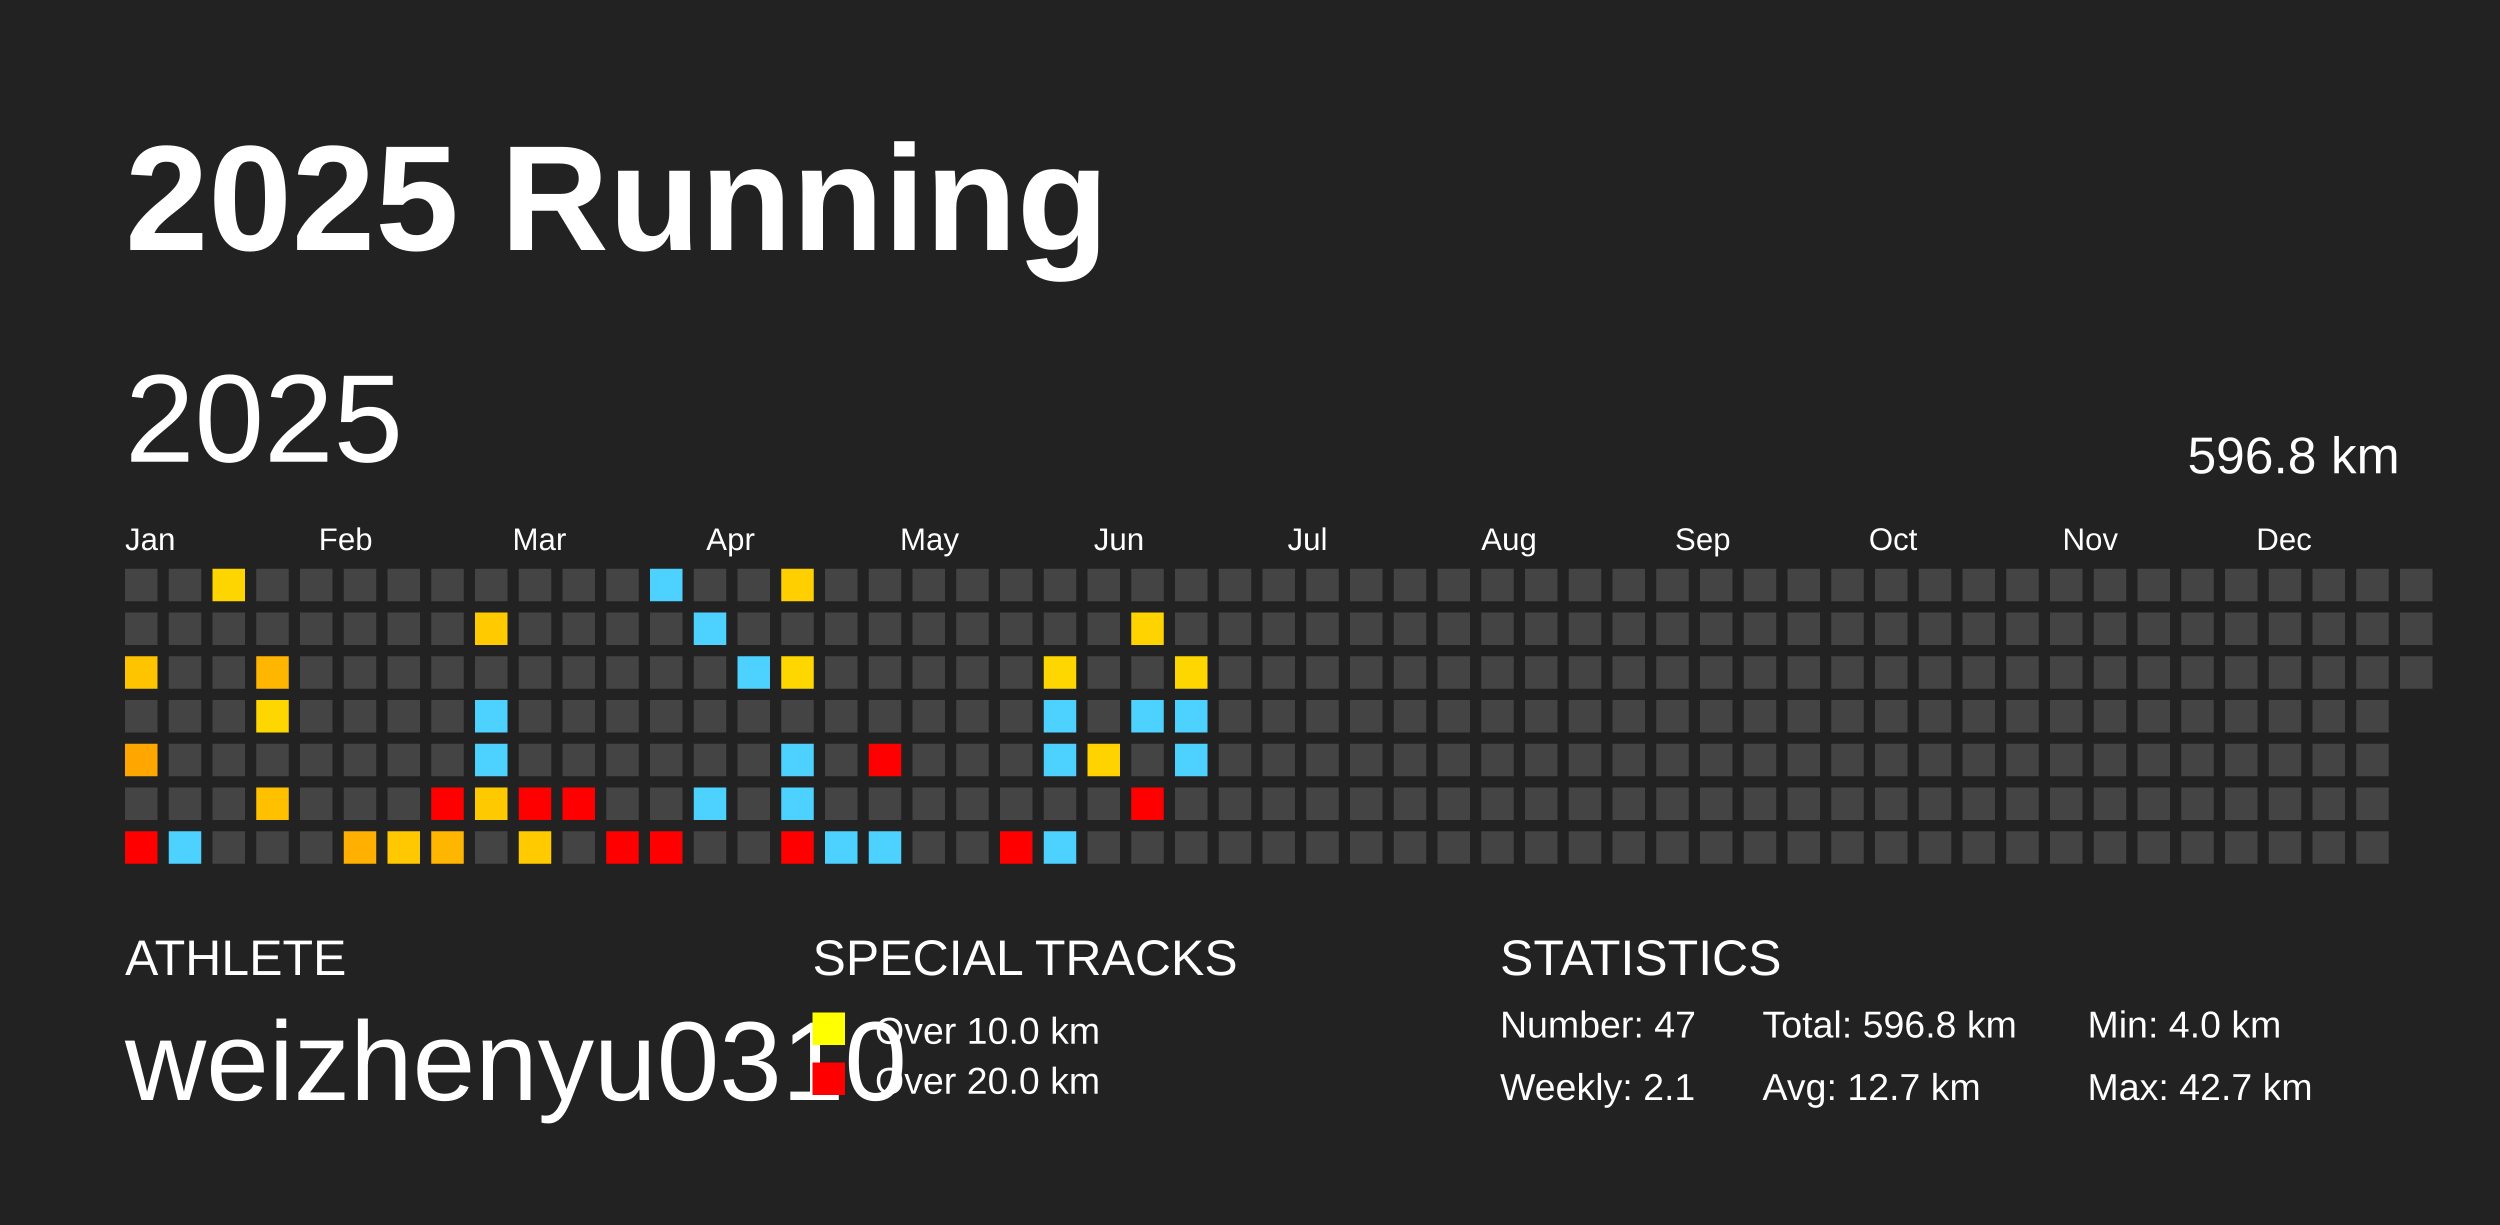
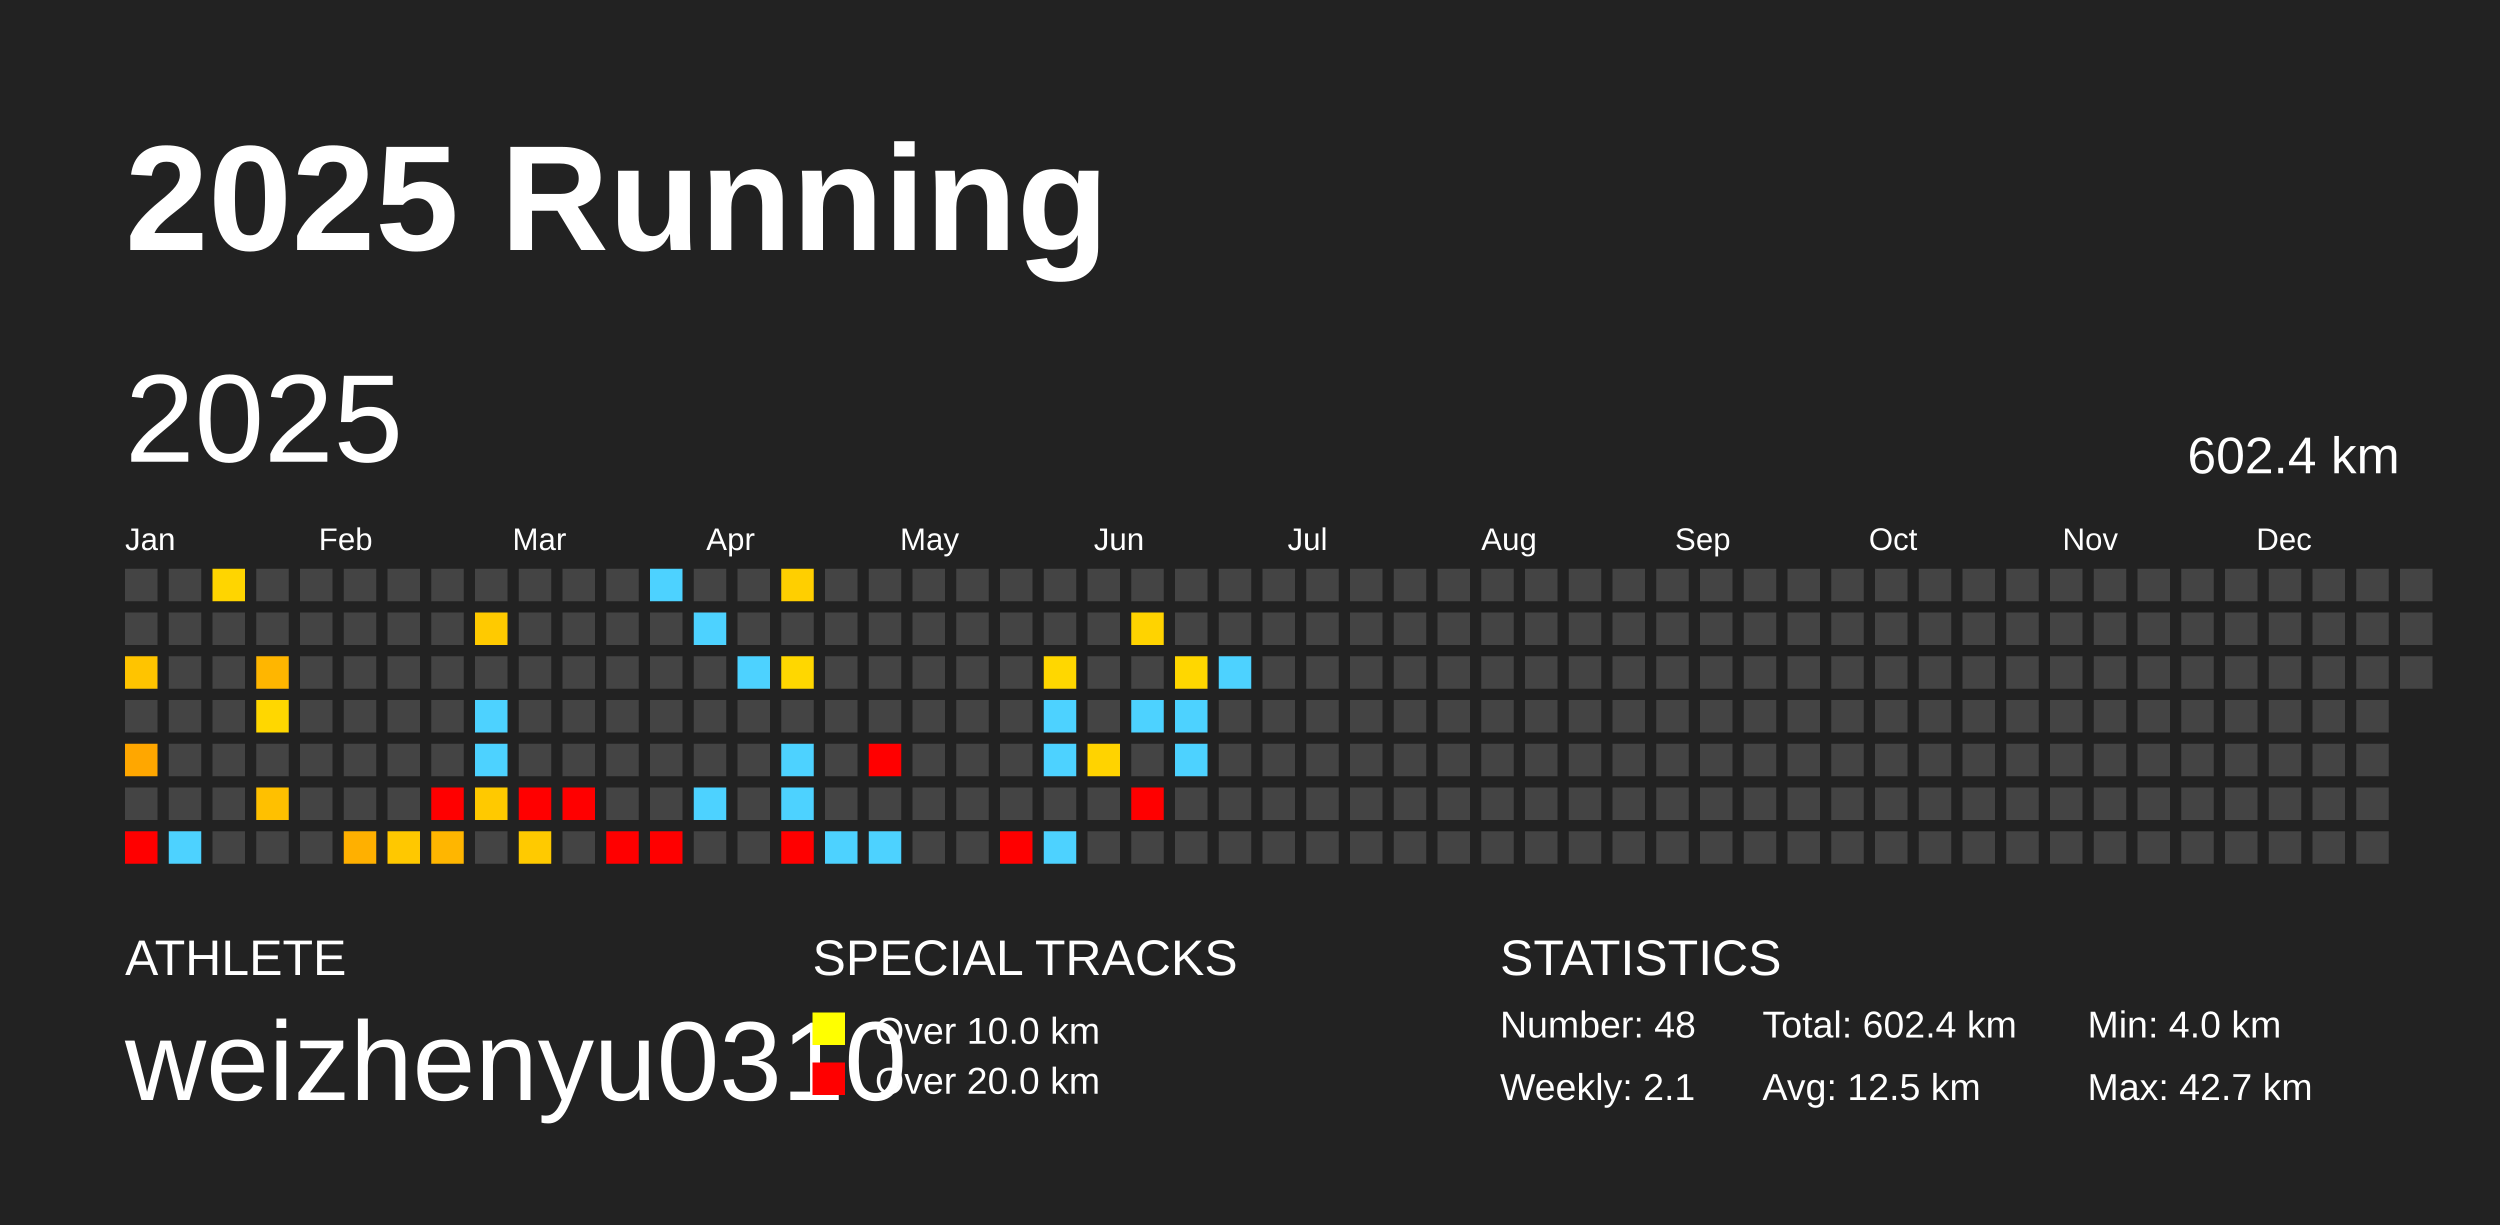
<svg xmlns="http://www.w3.org/2000/svg" baseProfile="full" height="98mm" version="1.1" viewBox="0,0,200,98" width="200mm">
  <defs />
  <rect fill="#222222" height="98" width="200" x="0" y="0" />
  <text fill="#FFFFFF" style="font-size:12px; font-family:Arial; font-weight:bold;" x="10" y="20">2025 Running</text>
  <text fill="#FFFFFF" style="font-size:4px; font-family:Arial" x="10" y="78">ATHLETE</text>
  <text fill="#FFFFFF" style="font-size:9px; font-family:Arial" x="10" y="88">weizhenyu0310</text>
  <text fill="#FFFFFF" style="font-size:4px; font-family:Arial" x="65" y="78">SPECIAL TRACKS</text>
  <rect fill="yellow" height="2.6" width="2.6" x="65" y="81" />
  <text fill="#FFFFFF" style="font-size:3px; font-family:Arial" x="70" y="83.5">Over 10.0 km</text>
  <rect fill="red" height="2.6" width="2.6" x="65" y="85" />
  <text fill="#FFFFFF" style="font-size:3px; font-family:Arial" x="70" y="87.5">Over 20.0 km</text>
  <text fill="#FFFFFF" style="font-size:4px; font-family:Arial" x="120" y="78">STATISTICS</text>
-   <text fill="#FFFFFF" style="font-size:3px; font-family:Arial" x="120" y="83">Number: 47</text>
+   <text fill="#FFFFFF" style="font-size:3px; font-family:Arial" x="120" y="83">Number: 48</text>
  <text fill="#FFFFFF" style="font-size:3px; font-family:Arial" x="120" y="88">Weekly: 2.1</text>
-   <text fill="#FFFFFF" style="font-size:3px; font-family:Arial" x="141" y="83">Total: 596.8 km</text>
-   <text fill="#FFFFFF" style="font-size:3px; font-family:Arial" x="141" y="88">Avg: 12.7 km</text>
+   <text fill="#FFFFFF" style="font-size:3px; font-family:Arial" x="141" y="83">Total: 602.4 km</text>
+   <text fill="#FFFFFF" style="font-size:3px; font-family:Arial" x="141" y="88">Avg: 12.5 km</text>
  <text fill="#FFFFFF" style="font-size:3px; font-family:Arial" x="167" y="83">Min: 4.0 km</text>
  <text fill="#FFFFFF" style="font-size:3px; font-family:Arial" x="167" y="88">Max: 42.7 km</text>
  <text dominant-baseline="hanging" fill="#FFFFFF" style="font-size:10.0px; font-family:Arial;" x="10" y="30">2025</text>
-   <text dominant-baseline="hanging" fill="#FFFFFF" style="font-size:4.125px; font-family:Arial;" x="175" y="35">596.8 km</text>
+   <text dominant-baseline="hanging" fill="#FFFFFF" style="font-size:4.125px; font-family:Arial;" x="175" y="35">602.4 km</text>
  <text fill="#FFFFFF" style="font-size:2.5px; font-family:Arial" x="10.0" y="44">Jan</text>
  <text fill="#FFFFFF" style="font-size:2.5px; font-family:Arial" x="25.5" y="44">Feb</text>
  <text fill="#FFFFFF" style="font-size:2.5px; font-family:Arial" x="41.0" y="44">Mar</text>
  <text fill="#FFFFFF" style="font-size:2.5px; font-family:Arial" x="56.5" y="44">Apr</text>
  <text fill="#FFFFFF" style="font-size:2.5px; font-family:Arial" x="72.0" y="44">May</text>
  <text fill="#FFFFFF" style="font-size:2.5px; font-family:Arial" x="87.5" y="44">Jun</text>
  <text fill="#FFFFFF" style="font-size:2.5px; font-family:Arial" x="103.0" y="44">Jul</text>
  <text fill="#FFFFFF" style="font-size:2.5px; font-family:Arial" x="118.5" y="44">Aug</text>
  <text fill="#FFFFFF" style="font-size:2.5px; font-family:Arial" x="134.0" y="44">Sep</text>
  <text fill="#FFFFFF" style="font-size:2.5px; font-family:Arial" x="149.5" y="44">Oct</text>
  <text fill="#FFFFFF" style="font-size:2.5px; font-family:Arial" x="165.0" y="44">Nov</text>
  <text fill="#FFFFFF" style="font-size:2.5px; font-family:Arial" x="180.5" y="44">Dec</text>
  <rect fill="#444444" height="2.6" width="2.6" x="10.0" y="45.5" />
  <rect fill="#444444" height="2.6" width="2.6" x="10.0" y="49.0" />
  <rect fill="#ffc400" height="2.6" width="2.6" x="10.0" y="52.5" />
  <rect fill="#444444" height="2.6" width="2.6" x="10.0" y="56.0" />
  <rect fill="#ffa700" height="2.6" width="2.6" x="10.0" y="59.5" />
  <rect fill="#444444" height="2.6" width="2.6" x="10.0" y="63.0" />
  <rect fill="red" height="2.6" width="2.6" x="10.0" y="66.5" />
  <rect fill="#444444" height="2.6" width="2.6" x="13.5" y="45.5" />
  <rect fill="#444444" height="2.6" width="2.6" x="13.5" y="49.0" />
  <rect fill="#444444" height="2.6" width="2.6" x="13.5" y="52.5" />
  <rect fill="#444444" height="2.6" width="2.6" x="13.5" y="56.0" />
  <rect fill="#444444" height="2.6" width="2.6" x="13.5" y="59.5" />
  <rect fill="#444444" height="2.6" width="2.6" x="13.5" y="63.0" />
  <rect fill="#4dd2ff" height="2.6" width="2.6" x="13.5" y="66.5" />
  <rect fill="#ffd500" height="2.6" width="2.6" x="17.0" y="45.5" />
  <rect fill="#444444" height="2.6" width="2.6" x="17.0" y="49.0" />
  <rect fill="#444444" height="2.6" width="2.6" x="17.0" y="52.5" />
  <rect fill="#444444" height="2.6" width="2.6" x="17.0" y="56.0" />
  <rect fill="#444444" height="2.6" width="2.6" x="17.0" y="59.5" />
  <rect fill="#444444" height="2.6" width="2.6" x="17.0" y="63.0" />
  <rect fill="#444444" height="2.6" width="2.6" x="17.0" y="66.5" />
  <rect fill="#444444" height="2.6" width="2.6" x="20.5" y="45.5" />
  <rect fill="#444444" height="2.6" width="2.6" x="20.5" y="49.0" />
  <rect fill="#ffb600" height="2.6" width="2.6" x="20.5" y="52.5" />
  <rect fill="#ffd700" height="2.6" width="2.6" x="20.5" y="56.0" />
  <rect fill="#444444" height="2.6" width="2.6" x="20.5" y="59.5" />
  <rect fill="#ffc000" height="2.6" width="2.6" x="20.5" y="63.0" />
  <rect fill="#444444" height="2.6" width="2.6" x="20.5" y="66.5" />
  <rect fill="#444444" height="2.6" width="2.6" x="24.0" y="45.5" />
  <rect fill="#444444" height="2.6" width="2.6" x="24.0" y="49.0" />
  <rect fill="#444444" height="2.6" width="2.6" x="24.0" y="52.5" />
  <rect fill="#444444" height="2.6" width="2.6" x="24.0" y="56.0" />
  <rect fill="#444444" height="2.6" width="2.6" x="24.0" y="59.5" />
  <rect fill="#444444" height="2.6" width="2.6" x="24.0" y="63.0" />
  <rect fill="#444444" height="2.6" width="2.6" x="24.0" y="66.5" />
  <rect fill="#444444" height="2.6" width="2.6" x="27.5" y="45.5" />
  <rect fill="#444444" height="2.6" width="2.6" x="27.5" y="49.0" />
  <rect fill="#444444" height="2.6" width="2.6" x="27.5" y="52.5" />
  <rect fill="#444444" height="2.6" width="2.6" x="27.5" y="56.0" />
  <rect fill="#444444" height="2.6" width="2.6" x="27.5" y="59.5" />
  <rect fill="#444444" height="2.6" width="2.6" x="27.5" y="63.0" />
  <rect fill="#ffb000" height="2.6" width="2.6" x="27.5" y="66.5" />
  <rect fill="#444444" height="2.6" width="2.6" x="31.0" y="45.5" />
  <rect fill="#444444" height="2.6" width="2.6" x="31.0" y="49.0" />
  <rect fill="#444444" height="2.6" width="2.6" x="31.0" y="52.5" />
  <rect fill="#444444" height="2.6" width="2.6" x="31.0" y="56.0" />
  <rect fill="#444444" height="2.6" width="2.6" x="31.0" y="59.5" />
  <rect fill="#444444" height="2.6" width="2.6" x="31.0" y="63.0" />
  <rect fill="#ffc800" height="2.6" width="2.6" x="31.0" y="66.5" />
  <rect fill="#444444" height="2.6" width="2.6" x="34.5" y="45.5" />
  <rect fill="#444444" height="2.6" width="2.6" x="34.5" y="49.0" />
  <rect fill="#444444" height="2.6" width="2.6" x="34.5" y="52.5" />
  <rect fill="#444444" height="2.6" width="2.6" x="34.5" y="56.0" />
  <rect fill="#444444" height="2.6" width="2.6" x="34.5" y="59.5" />
  <rect fill="red" height="2.6" width="2.6" x="34.5" y="63.0" />
  <rect fill="#ffb600" height="2.6" width="2.6" x="34.5" y="66.5" />
  <rect fill="#444444" height="2.6" width="2.6" x="38.0" y="45.5" />
  <rect fill="#ffca00" height="2.6" width="2.6" x="38.0" y="49.0" />
  <rect fill="#444444" height="2.6" width="2.6" x="38.0" y="52.5" />
  <rect fill="#4dd2ff" height="2.6" width="2.6" x="38.0" y="56.0" />
  <rect fill="#4dd2ff" height="2.6" width="2.6" x="38.0" y="59.5" />
  <rect fill="#ffc900" height="2.6" width="2.6" x="38.0" y="63.0" />
  <rect fill="#444444" height="2.6" width="2.6" x="38.0" y="66.5" />
  <rect fill="#444444" height="2.6" width="2.6" x="41.5" y="45.5" />
  <rect fill="#444444" height="2.6" width="2.6" x="41.5" y="49.0" />
  <rect fill="#444444" height="2.6" width="2.6" x="41.5" y="52.5" />
  <rect fill="#444444" height="2.6" width="2.6" x="41.5" y="56.0" />
  <rect fill="#444444" height="2.6" width="2.6" x="41.5" y="59.5" />
  <rect fill="red" height="2.6" width="2.6" x="41.5" y="63.0" />
  <rect fill="#ffca00" height="2.6" width="2.6" x="41.5" y="66.5" />
  <rect fill="#444444" height="2.6" width="2.6" x="45.0" y="45.5" />
  <rect fill="#444444" height="2.6" width="2.6" x="45.0" y="49.0" />
  <rect fill="#444444" height="2.6" width="2.6" x="45.0" y="52.5" />
  <rect fill="#444444" height="2.6" width="2.6" x="45.0" y="56.0" />
  <rect fill="#444444" height="2.6" width="2.6" x="45.0" y="59.5" />
  <rect fill="red" height="2.6" width="2.6" x="45.0" y="63.0" />
  <rect fill="#444444" height="2.6" width="2.6" x="45.0" y="66.5" />
  <rect fill="#444444" height="2.6" width="2.6" x="48.5" y="45.5" />
  <rect fill="#444444" height="2.6" width="2.6" x="48.5" y="49.0" />
  <rect fill="#444444" height="2.6" width="2.6" x="48.5" y="52.5" />
  <rect fill="#444444" height="2.6" width="2.6" x="48.5" y="56.0" />
  <rect fill="#444444" height="2.6" width="2.6" x="48.5" y="59.5" />
  <rect fill="#444444" height="2.6" width="2.6" x="48.5" y="63.0" />
  <rect fill="red" height="2.6" width="2.6" x="48.5" y="66.5" />
  <rect fill="#4dd2ff" height="2.6" width="2.6" x="52.0" y="45.5" />
  <rect fill="#444444" height="2.6" width="2.6" x="52.0" y="49.0" />
  <rect fill="#444444" height="2.6" width="2.6" x="52.0" y="52.5" />
  <rect fill="#444444" height="2.6" width="2.6" x="52.0" y="56.0" />
  <rect fill="#444444" height="2.6" width="2.6" x="52.0" y="59.5" />
  <rect fill="#444444" height="2.6" width="2.6" x="52.0" y="63.0" />
  <rect fill="red" height="2.6" width="2.6" x="52.0" y="66.5" />
  <rect fill="#444444" height="2.6" width="2.6" x="55.5" y="45.5" />
  <rect fill="#4dd2ff" height="2.6" width="2.6" x="55.5" y="49.0" />
  <rect fill="#444444" height="2.6" width="2.6" x="55.5" y="52.5" />
  <rect fill="#444444" height="2.6" width="2.6" x="55.5" y="56.0" />
  <rect fill="#444444" height="2.6" width="2.6" x="55.5" y="59.5" />
  <rect fill="#4dd2ff" height="2.6" width="2.6" x="55.5" y="63.0" />
  <rect fill="#444444" height="2.6" width="2.6" x="55.5" y="66.5" />
  <rect fill="#444444" height="2.6" width="2.6" x="59.0" y="45.5" />
  <rect fill="#444444" height="2.6" width="2.6" x="59.0" y="49.0" />
  <rect fill="#4dd2ff" height="2.6" width="2.6" x="59.0" y="52.5" />
  <rect fill="#444444" height="2.6" width="2.6" x="59.0" y="56.0" />
  <rect fill="#444444" height="2.6" width="2.6" x="59.0" y="59.5" />
  <rect fill="#444444" height="2.6" width="2.6" x="59.0" y="63.0" />
  <rect fill="#444444" height="2.6" width="2.6" x="59.0" y="66.5" />
  <rect fill="#ffcf00" height="2.6" width="2.6" x="62.5" y="45.5" />
  <rect fill="#444444" height="2.6" width="2.6" x="62.5" y="49.0" />
  <rect fill="#ffd700" height="2.6" width="2.6" x="62.5" y="52.5" />
  <rect fill="#444444" height="2.6" width="2.6" x="62.5" y="56.0" />
  <rect fill="#4dd2ff" height="2.6" width="2.6" x="62.5" y="59.5" />
  <rect fill="#4dd2ff" height="2.6" width="2.6" x="62.5" y="63.0" />
  <rect fill="red" height="2.6" width="2.6" x="62.5" y="66.5" />
  <rect fill="#444444" height="2.6" width="2.6" x="66.0" y="45.5" />
  <rect fill="#444444" height="2.6" width="2.6" x="66.0" y="49.0" />
  <rect fill="#444444" height="2.6" width="2.6" x="66.0" y="52.5" />
  <rect fill="#444444" height="2.6" width="2.6" x="66.0" y="56.0" />
  <rect fill="#444444" height="2.6" width="2.6" x="66.0" y="59.5" />
  <rect fill="#444444" height="2.6" width="2.6" x="66.0" y="63.0" />
  <rect fill="#4dd2ff" height="2.6" width="2.6" x="66.0" y="66.5" />
  <rect fill="#444444" height="2.6" width="2.6" x="69.5" y="45.5" />
  <rect fill="#444444" height="2.6" width="2.6" x="69.5" y="49.0" />
  <rect fill="#444444" height="2.6" width="2.6" x="69.5" y="52.5" />
  <rect fill="#444444" height="2.6" width="2.6" x="69.5" y="56.0" />
  <rect fill="red" height="2.6" width="2.6" x="69.5" y="59.5" />
  <rect fill="#444444" height="2.6" width="2.6" x="69.5" y="63.0" />
  <rect fill="#4dd2ff" height="2.6" width="2.6" x="69.5" y="66.5" />
  <rect fill="#444444" height="2.6" width="2.6" x="73.0" y="45.5" />
  <rect fill="#444444" height="2.6" width="2.6" x="73.0" y="49.0" />
  <rect fill="#444444" height="2.6" width="2.6" x="73.0" y="52.5" />
  <rect fill="#444444" height="2.6" width="2.6" x="73.0" y="56.0" />
  <rect fill="#444444" height="2.6" width="2.6" x="73.0" y="59.5" />
  <rect fill="#444444" height="2.6" width="2.6" x="73.0" y="63.0" />
  <rect fill="#444444" height="2.6" width="2.6" x="73.0" y="66.5" />
  <rect fill="#444444" height="2.6" width="2.6" x="76.5" y="45.5" />
  <rect fill="#444444" height="2.6" width="2.6" x="76.5" y="49.0" />
  <rect fill="#444444" height="2.6" width="2.6" x="76.5" y="52.5" />
  <rect fill="#444444" height="2.6" width="2.6" x="76.5" y="56.0" />
  <rect fill="#444444" height="2.6" width="2.6" x="76.5" y="59.5" />
  <rect fill="#444444" height="2.6" width="2.6" x="76.5" y="63.0" />
  <rect fill="#444444" height="2.6" width="2.6" x="76.5" y="66.5" />
  <rect fill="#444444" height="2.6" width="2.6" x="80.0" y="45.5" />
  <rect fill="#444444" height="2.6" width="2.6" x="80.0" y="49.0" />
  <rect fill="#444444" height="2.6" width="2.6" x="80.0" y="52.5" />
  <rect fill="#444444" height="2.6" width="2.6" x="80.0" y="56.0" />
  <rect fill="#444444" height="2.6" width="2.6" x="80.0" y="59.5" />
  <rect fill="#444444" height="2.6" width="2.6" x="80.0" y="63.0" />
  <rect fill="red" height="2.6" width="2.6" x="80.0" y="66.5" />
  <rect fill="#444444" height="2.6" width="2.6" x="83.5" y="45.5" />
  <rect fill="#444444" height="2.6" width="2.6" x="83.5" y="49.0" />
  <rect fill="#ffd700" height="2.6" width="2.6" x="83.5" y="52.5" />
  <rect fill="#4dd2ff" height="2.6" width="2.6" x="83.5" y="56.0" />
  <rect fill="#4dd2ff" height="2.6" width="2.6" x="83.5" y="59.5" />
  <rect fill="#444444" height="2.6" width="2.6" x="83.5" y="63.0" />
  <rect fill="#4dd2ff" height="2.6" width="2.6" x="83.5" y="66.5" />
  <rect fill="#444444" height="2.6" width="2.6" x="87.0" y="45.5" />
  <rect fill="#444444" height="2.6" width="2.6" x="87.0" y="49.0" />
  <rect fill="#444444" height="2.6" width="2.6" x="87.0" y="52.5" />
  <rect fill="#444444" height="2.6" width="2.6" x="87.0" y="56.0" />
  <rect fill="#ffd300" height="2.6" width="2.6" x="87.0" y="59.5" />
  <rect fill="#444444" height="2.6" width="2.6" x="87.0" y="63.0" />
  <rect fill="#444444" height="2.6" width="2.6" x="87.0" y="66.5" />
  <rect fill="#444444" height="2.6" width="2.6" x="90.5" y="45.5" />
  <rect fill="#ffd300" height="2.6" width="2.6" x="90.5" y="49.0" />
  <rect fill="#444444" height="2.6" width="2.6" x="90.5" y="52.5" />
  <rect fill="#4dd2ff" height="2.6" width="2.6" x="90.5" y="56.0" />
  <rect fill="#444444" height="2.6" width="2.6" x="90.5" y="59.5" />
  <rect fill="red" height="2.6" width="2.6" x="90.5" y="63.0" />
  <rect fill="#444444" height="2.6" width="2.6" x="90.5" y="66.5" />
  <rect fill="#444444" height="2.6" width="2.6" x="94.0" y="45.5" />
  <rect fill="#444444" height="2.6" width="2.6" x="94.0" y="49.0" />
  <rect fill="#ffd700" height="2.6" width="2.6" x="94.0" y="52.5" />
  <rect fill="#4dd2ff" height="2.6" width="2.6" x="94.0" y="56.0" />
  <rect fill="#4dd2ff" height="2.6" width="2.6" x="94.0" y="59.5" />
  <rect fill="#444444" height="2.6" width="2.6" x="94.0" y="63.0" />
  <rect fill="#444444" height="2.6" width="2.6" x="94.0" y="66.5" />
  <rect fill="#444444" height="2.6" width="2.6" x="97.5" y="45.5" />
  <rect fill="#444444" height="2.6" width="2.6" x="97.5" y="49.0" />
-   <rect fill="#444444" height="2.6" width="2.6" x="97.5" y="52.5" />
+   <rect fill="#4dd2ff" height="2.6" width="2.6" x="97.5" y="52.5" />
  <rect fill="#444444" height="2.6" width="2.6" x="97.5" y="56.0" />
  <rect fill="#444444" height="2.6" width="2.6" x="97.5" y="59.5" />
  <rect fill="#444444" height="2.6" width="2.6" x="97.5" y="63.0" />
  <rect fill="#444444" height="2.6" width="2.6" x="97.5" y="66.5" />
  <rect fill="#444444" height="2.6" width="2.6" x="101.0" y="45.5" />
  <rect fill="#444444" height="2.6" width="2.6" x="101.0" y="49.0" />
  <rect fill="#444444" height="2.6" width="2.6" x="101.0" y="52.5" />
  <rect fill="#444444" height="2.6" width="2.6" x="101.0" y="56.0" />
  <rect fill="#444444" height="2.6" width="2.6" x="101.0" y="59.5" />
  <rect fill="#444444" height="2.6" width="2.6" x="101.0" y="63.0" />
  <rect fill="#444444" height="2.6" width="2.6" x="101.0" y="66.5" />
  <rect fill="#444444" height="2.6" width="2.6" x="104.5" y="45.5" />
  <rect fill="#444444" height="2.6" width="2.6" x="104.5" y="49.0" />
  <rect fill="#444444" height="2.6" width="2.6" x="104.5" y="52.5" />
  <rect fill="#444444" height="2.6" width="2.6" x="104.5" y="56.0" />
  <rect fill="#444444" height="2.6" width="2.6" x="104.5" y="59.5" />
  <rect fill="#444444" height="2.6" width="2.6" x="104.5" y="63.0" />
  <rect fill="#444444" height="2.6" width="2.6" x="104.5" y="66.5" />
  <rect fill="#444444" height="2.6" width="2.6" x="108.0" y="45.5" />
  <rect fill="#444444" height="2.6" width="2.6" x="108.0" y="49.0" />
  <rect fill="#444444" height="2.6" width="2.6" x="108.0" y="52.5" />
  <rect fill="#444444" height="2.6" width="2.6" x="108.0" y="56.0" />
  <rect fill="#444444" height="2.6" width="2.6" x="108.0" y="59.5" />
  <rect fill="#444444" height="2.6" width="2.6" x="108.0" y="63.0" />
  <rect fill="#444444" height="2.6" width="2.6" x="108.0" y="66.5" />
  <rect fill="#444444" height="2.6" width="2.6" x="111.5" y="45.5" />
  <rect fill="#444444" height="2.6" width="2.6" x="111.5" y="49.0" />
  <rect fill="#444444" height="2.6" width="2.6" x="111.5" y="52.5" />
  <rect fill="#444444" height="2.6" width="2.6" x="111.5" y="56.0" />
  <rect fill="#444444" height="2.6" width="2.6" x="111.5" y="59.5" />
  <rect fill="#444444" height="2.6" width="2.6" x="111.5" y="63.0" />
  <rect fill="#444444" height="2.6" width="2.6" x="111.5" y="66.5" />
  <rect fill="#444444" height="2.6" width="2.6" x="115.0" y="45.5" />
  <rect fill="#444444" height="2.6" width="2.6" x="115.0" y="49.0" />
  <rect fill="#444444" height="2.6" width="2.6" x="115.0" y="52.5" />
  <rect fill="#444444" height="2.6" width="2.6" x="115.0" y="56.0" />
  <rect fill="#444444" height="2.6" width="2.6" x="115.0" y="59.5" />
  <rect fill="#444444" height="2.6" width="2.6" x="115.0" y="63.0" />
  <rect fill="#444444" height="2.6" width="2.6" x="115.0" y="66.5" />
  <rect fill="#444444" height="2.6" width="2.6" x="118.5" y="45.5" />
  <rect fill="#444444" height="2.6" width="2.6" x="118.5" y="49.0" />
  <rect fill="#444444" height="2.6" width="2.6" x="118.5" y="52.5" />
  <rect fill="#444444" height="2.6" width="2.6" x="118.5" y="56.0" />
  <rect fill="#444444" height="2.6" width="2.6" x="118.5" y="59.5" />
  <rect fill="#444444" height="2.6" width="2.6" x="118.5" y="63.0" />
  <rect fill="#444444" height="2.6" width="2.6" x="118.5" y="66.5" />
  <rect fill="#444444" height="2.6" width="2.6" x="122.0" y="45.5" />
  <rect fill="#444444" height="2.6" width="2.6" x="122.0" y="49.0" />
  <rect fill="#444444" height="2.6" width="2.6" x="122.0" y="52.5" />
  <rect fill="#444444" height="2.6" width="2.6" x="122.0" y="56.0" />
  <rect fill="#444444" height="2.6" width="2.6" x="122.0" y="59.5" />
  <rect fill="#444444" height="2.6" width="2.6" x="122.0" y="63.0" />
  <rect fill="#444444" height="2.6" width="2.6" x="122.0" y="66.5" />
  <rect fill="#444444" height="2.6" width="2.6" x="125.5" y="45.5" />
  <rect fill="#444444" height="2.6" width="2.6" x="125.5" y="49.0" />
  <rect fill="#444444" height="2.6" width="2.6" x="125.5" y="52.5" />
  <rect fill="#444444" height="2.6" width="2.6" x="125.5" y="56.0" />
  <rect fill="#444444" height="2.6" width="2.6" x="125.5" y="59.5" />
  <rect fill="#444444" height="2.6" width="2.6" x="125.5" y="63.0" />
  <rect fill="#444444" height="2.6" width="2.6" x="125.5" y="66.5" />
  <rect fill="#444444" height="2.6" width="2.6" x="129.0" y="45.5" />
  <rect fill="#444444" height="2.6" width="2.6" x="129.0" y="49.0" />
  <rect fill="#444444" height="2.6" width="2.6" x="129.0" y="52.5" />
  <rect fill="#444444" height="2.6" width="2.6" x="129.0" y="56.0" />
  <rect fill="#444444" height="2.6" width="2.6" x="129.0" y="59.5" />
  <rect fill="#444444" height="2.6" width="2.6" x="129.0" y="63.0" />
  <rect fill="#444444" height="2.6" width="2.6" x="129.0" y="66.5" />
  <rect fill="#444444" height="2.6" width="2.6" x="132.5" y="45.5" />
  <rect fill="#444444" height="2.6" width="2.6" x="132.5" y="49.0" />
  <rect fill="#444444" height="2.6" width="2.6" x="132.5" y="52.5" />
  <rect fill="#444444" height="2.6" width="2.6" x="132.5" y="56.0" />
  <rect fill="#444444" height="2.6" width="2.6" x="132.5" y="59.5" />
  <rect fill="#444444" height="2.6" width="2.6" x="132.5" y="63.0" />
  <rect fill="#444444" height="2.6" width="2.6" x="132.5" y="66.5" />
  <rect fill="#444444" height="2.6" width="2.6" x="136.0" y="45.5" />
  <rect fill="#444444" height="2.6" width="2.6" x="136.0" y="49.0" />
  <rect fill="#444444" height="2.6" width="2.6" x="136.0" y="52.5" />
  <rect fill="#444444" height="2.6" width="2.6" x="136.0" y="56.0" />
  <rect fill="#444444" height="2.6" width="2.6" x="136.0" y="59.5" />
  <rect fill="#444444" height="2.6" width="2.6" x="136.0" y="63.0" />
  <rect fill="#444444" height="2.6" width="2.6" x="136.0" y="66.5" />
  <rect fill="#444444" height="2.6" width="2.6" x="139.5" y="45.5" />
  <rect fill="#444444" height="2.6" width="2.6" x="139.5" y="49.0" />
  <rect fill="#444444" height="2.6" width="2.6" x="139.5" y="52.5" />
  <rect fill="#444444" height="2.6" width="2.6" x="139.5" y="56.0" />
  <rect fill="#444444" height="2.6" width="2.6" x="139.5" y="59.5" />
  <rect fill="#444444" height="2.6" width="2.6" x="139.5" y="63.0" />
  <rect fill="#444444" height="2.6" width="2.6" x="139.5" y="66.5" />
  <rect fill="#444444" height="2.6" width="2.6" x="143.0" y="45.5" />
  <rect fill="#444444" height="2.6" width="2.6" x="143.0" y="49.0" />
  <rect fill="#444444" height="2.6" width="2.6" x="143.0" y="52.5" />
  <rect fill="#444444" height="2.6" width="2.6" x="143.0" y="56.0" />
  <rect fill="#444444" height="2.6" width="2.6" x="143.0" y="59.5" />
  <rect fill="#444444" height="2.6" width="2.6" x="143.0" y="63.0" />
  <rect fill="#444444" height="2.6" width="2.6" x="143.0" y="66.5" />
  <rect fill="#444444" height="2.6" width="2.6" x="146.5" y="45.5" />
  <rect fill="#444444" height="2.6" width="2.6" x="146.5" y="49.0" />
  <rect fill="#444444" height="2.6" width="2.6" x="146.5" y="52.5" />
  <rect fill="#444444" height="2.6" width="2.6" x="146.5" y="56.0" />
  <rect fill="#444444" height="2.6" width="2.6" x="146.5" y="59.5" />
  <rect fill="#444444" height="2.6" width="2.6" x="146.5" y="63.0" />
  <rect fill="#444444" height="2.6" width="2.6" x="146.5" y="66.5" />
  <rect fill="#444444" height="2.6" width="2.6" x="150.0" y="45.5" />
  <rect fill="#444444" height="2.6" width="2.6" x="150.0" y="49.0" />
  <rect fill="#444444" height="2.6" width="2.6" x="150.0" y="52.5" />
  <rect fill="#444444" height="2.6" width="2.6" x="150.0" y="56.0" />
  <rect fill="#444444" height="2.6" width="2.6" x="150.0" y="59.5" />
  <rect fill="#444444" height="2.6" width="2.6" x="150.0" y="63.0" />
  <rect fill="#444444" height="2.6" width="2.6" x="150.0" y="66.5" />
  <rect fill="#444444" height="2.6" width="2.6" x="153.5" y="45.5" />
  <rect fill="#444444" height="2.6" width="2.6" x="153.5" y="49.0" />
  <rect fill="#444444" height="2.6" width="2.6" x="153.5" y="52.5" />
  <rect fill="#444444" height="2.6" width="2.6" x="153.5" y="56.0" />
  <rect fill="#444444" height="2.6" width="2.6" x="153.5" y="59.5" />
  <rect fill="#444444" height="2.6" width="2.6" x="153.5" y="63.0" />
  <rect fill="#444444" height="2.6" width="2.6" x="153.5" y="66.5" />
  <rect fill="#444444" height="2.6" width="2.6" x="157.0" y="45.5" />
  <rect fill="#444444" height="2.6" width="2.6" x="157.0" y="49.0" />
  <rect fill="#444444" height="2.6" width="2.6" x="157.0" y="52.5" />
  <rect fill="#444444" height="2.6" width="2.6" x="157.0" y="56.0" />
  <rect fill="#444444" height="2.6" width="2.6" x="157.0" y="59.5" />
  <rect fill="#444444" height="2.6" width="2.6" x="157.0" y="63.0" />
  <rect fill="#444444" height="2.6" width="2.6" x="157.0" y="66.5" />
  <rect fill="#444444" height="2.6" width="2.6" x="160.5" y="45.5" />
  <rect fill="#444444" height="2.6" width="2.6" x="160.5" y="49.0" />
  <rect fill="#444444" height="2.6" width="2.6" x="160.5" y="52.5" />
  <rect fill="#444444" height="2.6" width="2.6" x="160.5" y="56.0" />
  <rect fill="#444444" height="2.6" width="2.6" x="160.5" y="59.5" />
  <rect fill="#444444" height="2.6" width="2.6" x="160.5" y="63.0" />
  <rect fill="#444444" height="2.6" width="2.6" x="160.5" y="66.5" />
  <rect fill="#444444" height="2.6" width="2.6" x="164.0" y="45.5" />
  <rect fill="#444444" height="2.6" width="2.6" x="164.0" y="49.0" />
  <rect fill="#444444" height="2.6" width="2.6" x="164.0" y="52.5" />
  <rect fill="#444444" height="2.6" width="2.6" x="164.0" y="56.0" />
  <rect fill="#444444" height="2.6" width="2.6" x="164.0" y="59.5" />
  <rect fill="#444444" height="2.6" width="2.6" x="164.0" y="63.0" />
  <rect fill="#444444" height="2.6" width="2.6" x="164.0" y="66.5" />
  <rect fill="#444444" height="2.6" width="2.6" x="167.5" y="45.5" />
  <rect fill="#444444" height="2.6" width="2.6" x="167.5" y="49.0" />
  <rect fill="#444444" height="2.6" width="2.6" x="167.5" y="52.5" />
  <rect fill="#444444" height="2.6" width="2.6" x="167.5" y="56.0" />
  <rect fill="#444444" height="2.6" width="2.6" x="167.5" y="59.5" />
  <rect fill="#444444" height="2.6" width="2.6" x="167.5" y="63.0" />
  <rect fill="#444444" height="2.6" width="2.6" x="167.5" y="66.5" />
  <rect fill="#444444" height="2.6" width="2.6" x="171.0" y="45.5" />
  <rect fill="#444444" height="2.6" width="2.6" x="171.0" y="49.0" />
  <rect fill="#444444" height="2.6" width="2.6" x="171.0" y="52.5" />
  <rect fill="#444444" height="2.6" width="2.6" x="171.0" y="56.0" />
  <rect fill="#444444" height="2.6" width="2.6" x="171.0" y="59.5" />
  <rect fill="#444444" height="2.6" width="2.6" x="171.0" y="63.0" />
  <rect fill="#444444" height="2.6" width="2.6" x="171.0" y="66.5" />
  <rect fill="#444444" height="2.6" width="2.6" x="174.5" y="45.5" />
  <rect fill="#444444" height="2.6" width="2.6" x="174.5" y="49.0" />
  <rect fill="#444444" height="2.6" width="2.6" x="174.5" y="52.5" />
  <rect fill="#444444" height="2.6" width="2.6" x="174.5" y="56.0" />
  <rect fill="#444444" height="2.6" width="2.6" x="174.5" y="59.5" />
  <rect fill="#444444" height="2.6" width="2.6" x="174.5" y="63.0" />
  <rect fill="#444444" height="2.6" width="2.6" x="174.5" y="66.5" />
  <rect fill="#444444" height="2.6" width="2.6" x="178.0" y="45.5" />
  <rect fill="#444444" height="2.6" width="2.6" x="178.0" y="49.0" />
  <rect fill="#444444" height="2.6" width="2.6" x="178.0" y="52.5" />
  <rect fill="#444444" height="2.6" width="2.6" x="178.0" y="56.0" />
  <rect fill="#444444" height="2.6" width="2.6" x="178.0" y="59.5" />
  <rect fill="#444444" height="2.6" width="2.6" x="178.0" y="63.0" />
  <rect fill="#444444" height="2.6" width="2.6" x="178.0" y="66.5" />
  <rect fill="#444444" height="2.6" width="2.6" x="181.5" y="45.5" />
  <rect fill="#444444" height="2.6" width="2.6" x="181.5" y="49.0" />
  <rect fill="#444444" height="2.6" width="2.6" x="181.5" y="52.5" />
  <rect fill="#444444" height="2.6" width="2.6" x="181.5" y="56.0" />
  <rect fill="#444444" height="2.6" width="2.6" x="181.5" y="59.5" />
  <rect fill="#444444" height="2.6" width="2.6" x="181.5" y="63.0" />
  <rect fill="#444444" height="2.6" width="2.6" x="181.5" y="66.5" />
  <rect fill="#444444" height="2.6" width="2.6" x="185.0" y="45.5" />
  <rect fill="#444444" height="2.6" width="2.6" x="185.0" y="49.0" />
  <rect fill="#444444" height="2.6" width="2.6" x="185.0" y="52.5" />
  <rect fill="#444444" height="2.6" width="2.6" x="185.0" y="56.0" />
  <rect fill="#444444" height="2.6" width="2.6" x="185.0" y="59.5" />
  <rect fill="#444444" height="2.6" width="2.6" x="185.0" y="63.0" />
  <rect fill="#444444" height="2.6" width="2.6" x="185.0" y="66.5" />
  <rect fill="#444444" height="2.6" width="2.6" x="188.5" y="45.5" />
  <rect fill="#444444" height="2.6" width="2.6" x="188.5" y="49.0" />
  <rect fill="#444444" height="2.6" width="2.6" x="188.5" y="52.5" />
  <rect fill="#444444" height="2.6" width="2.6" x="188.5" y="56.0" />
  <rect fill="#444444" height="2.6" width="2.6" x="188.5" y="59.5" />
  <rect fill="#444444" height="2.6" width="2.6" x="188.5" y="63.0" />
  <rect fill="#444444" height="2.6" width="2.6" x="188.5" y="66.5" />
  <rect fill="#444444" height="2.6" width="2.6" x="192.0" y="45.5" />
  <rect fill="#444444" height="2.6" width="2.6" x="192.0" y="49.0" />
  <rect fill="#444444" height="2.6" width="2.6" x="192.0" y="52.5" />
</svg>
